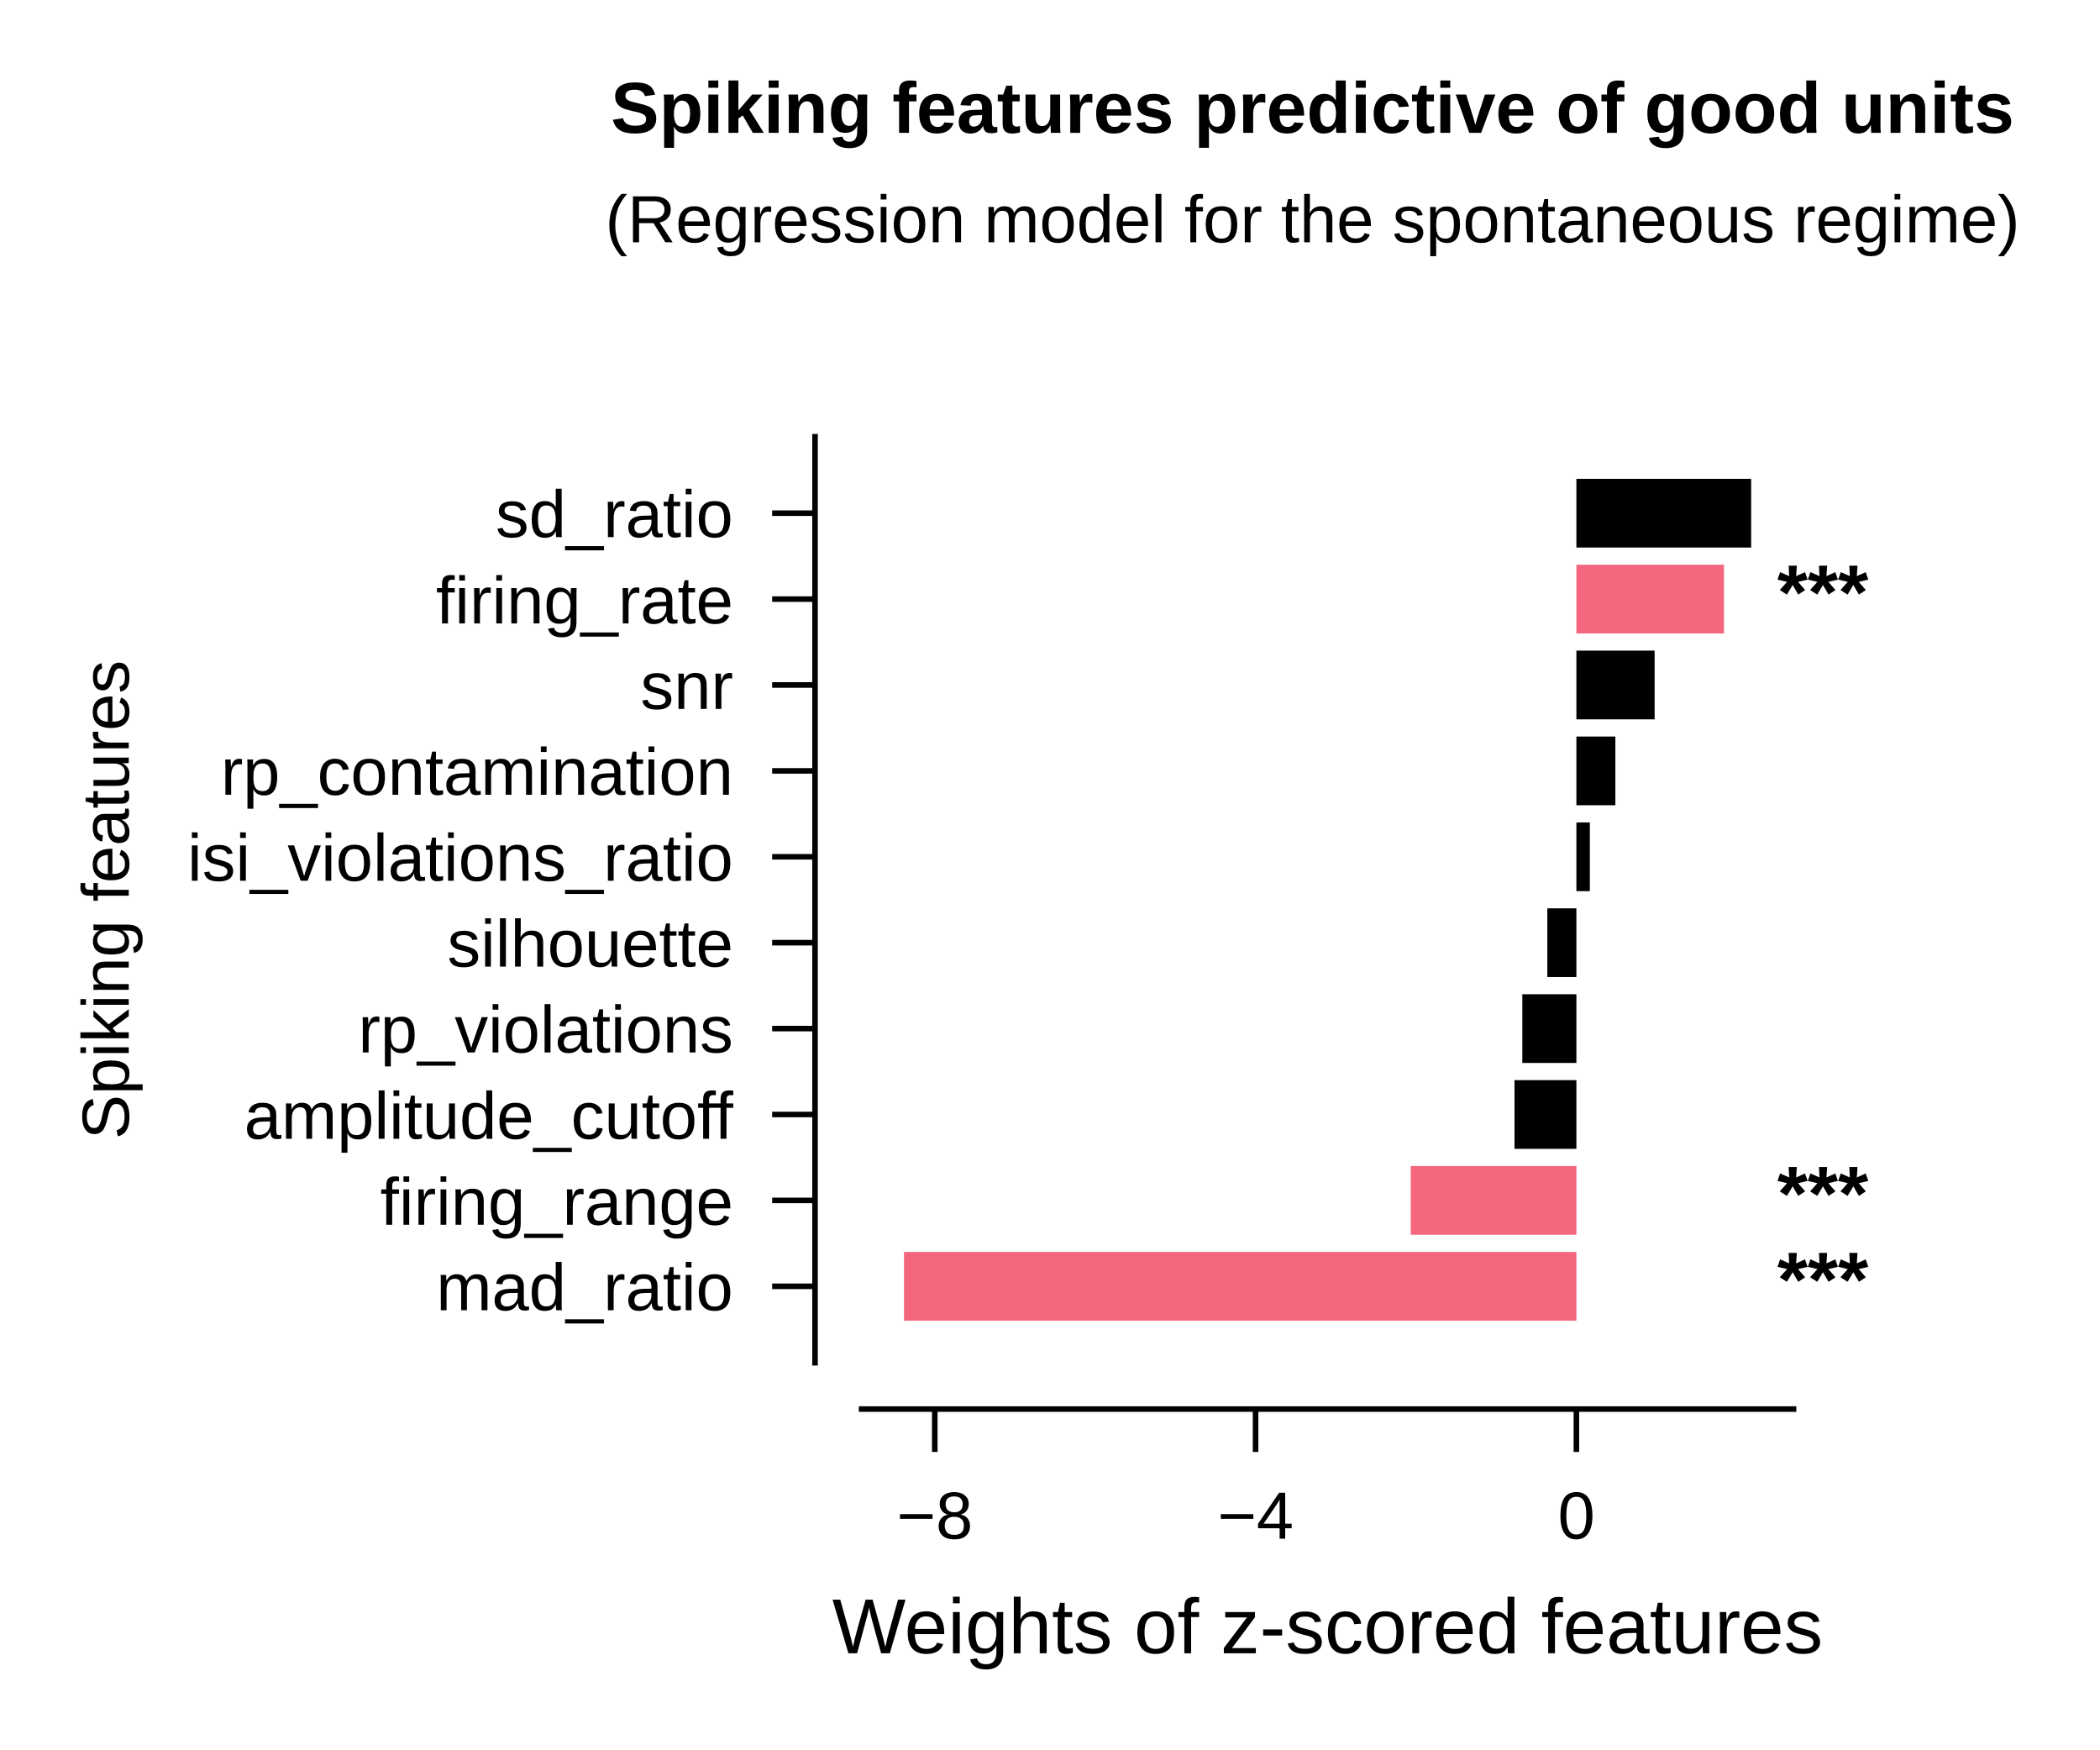
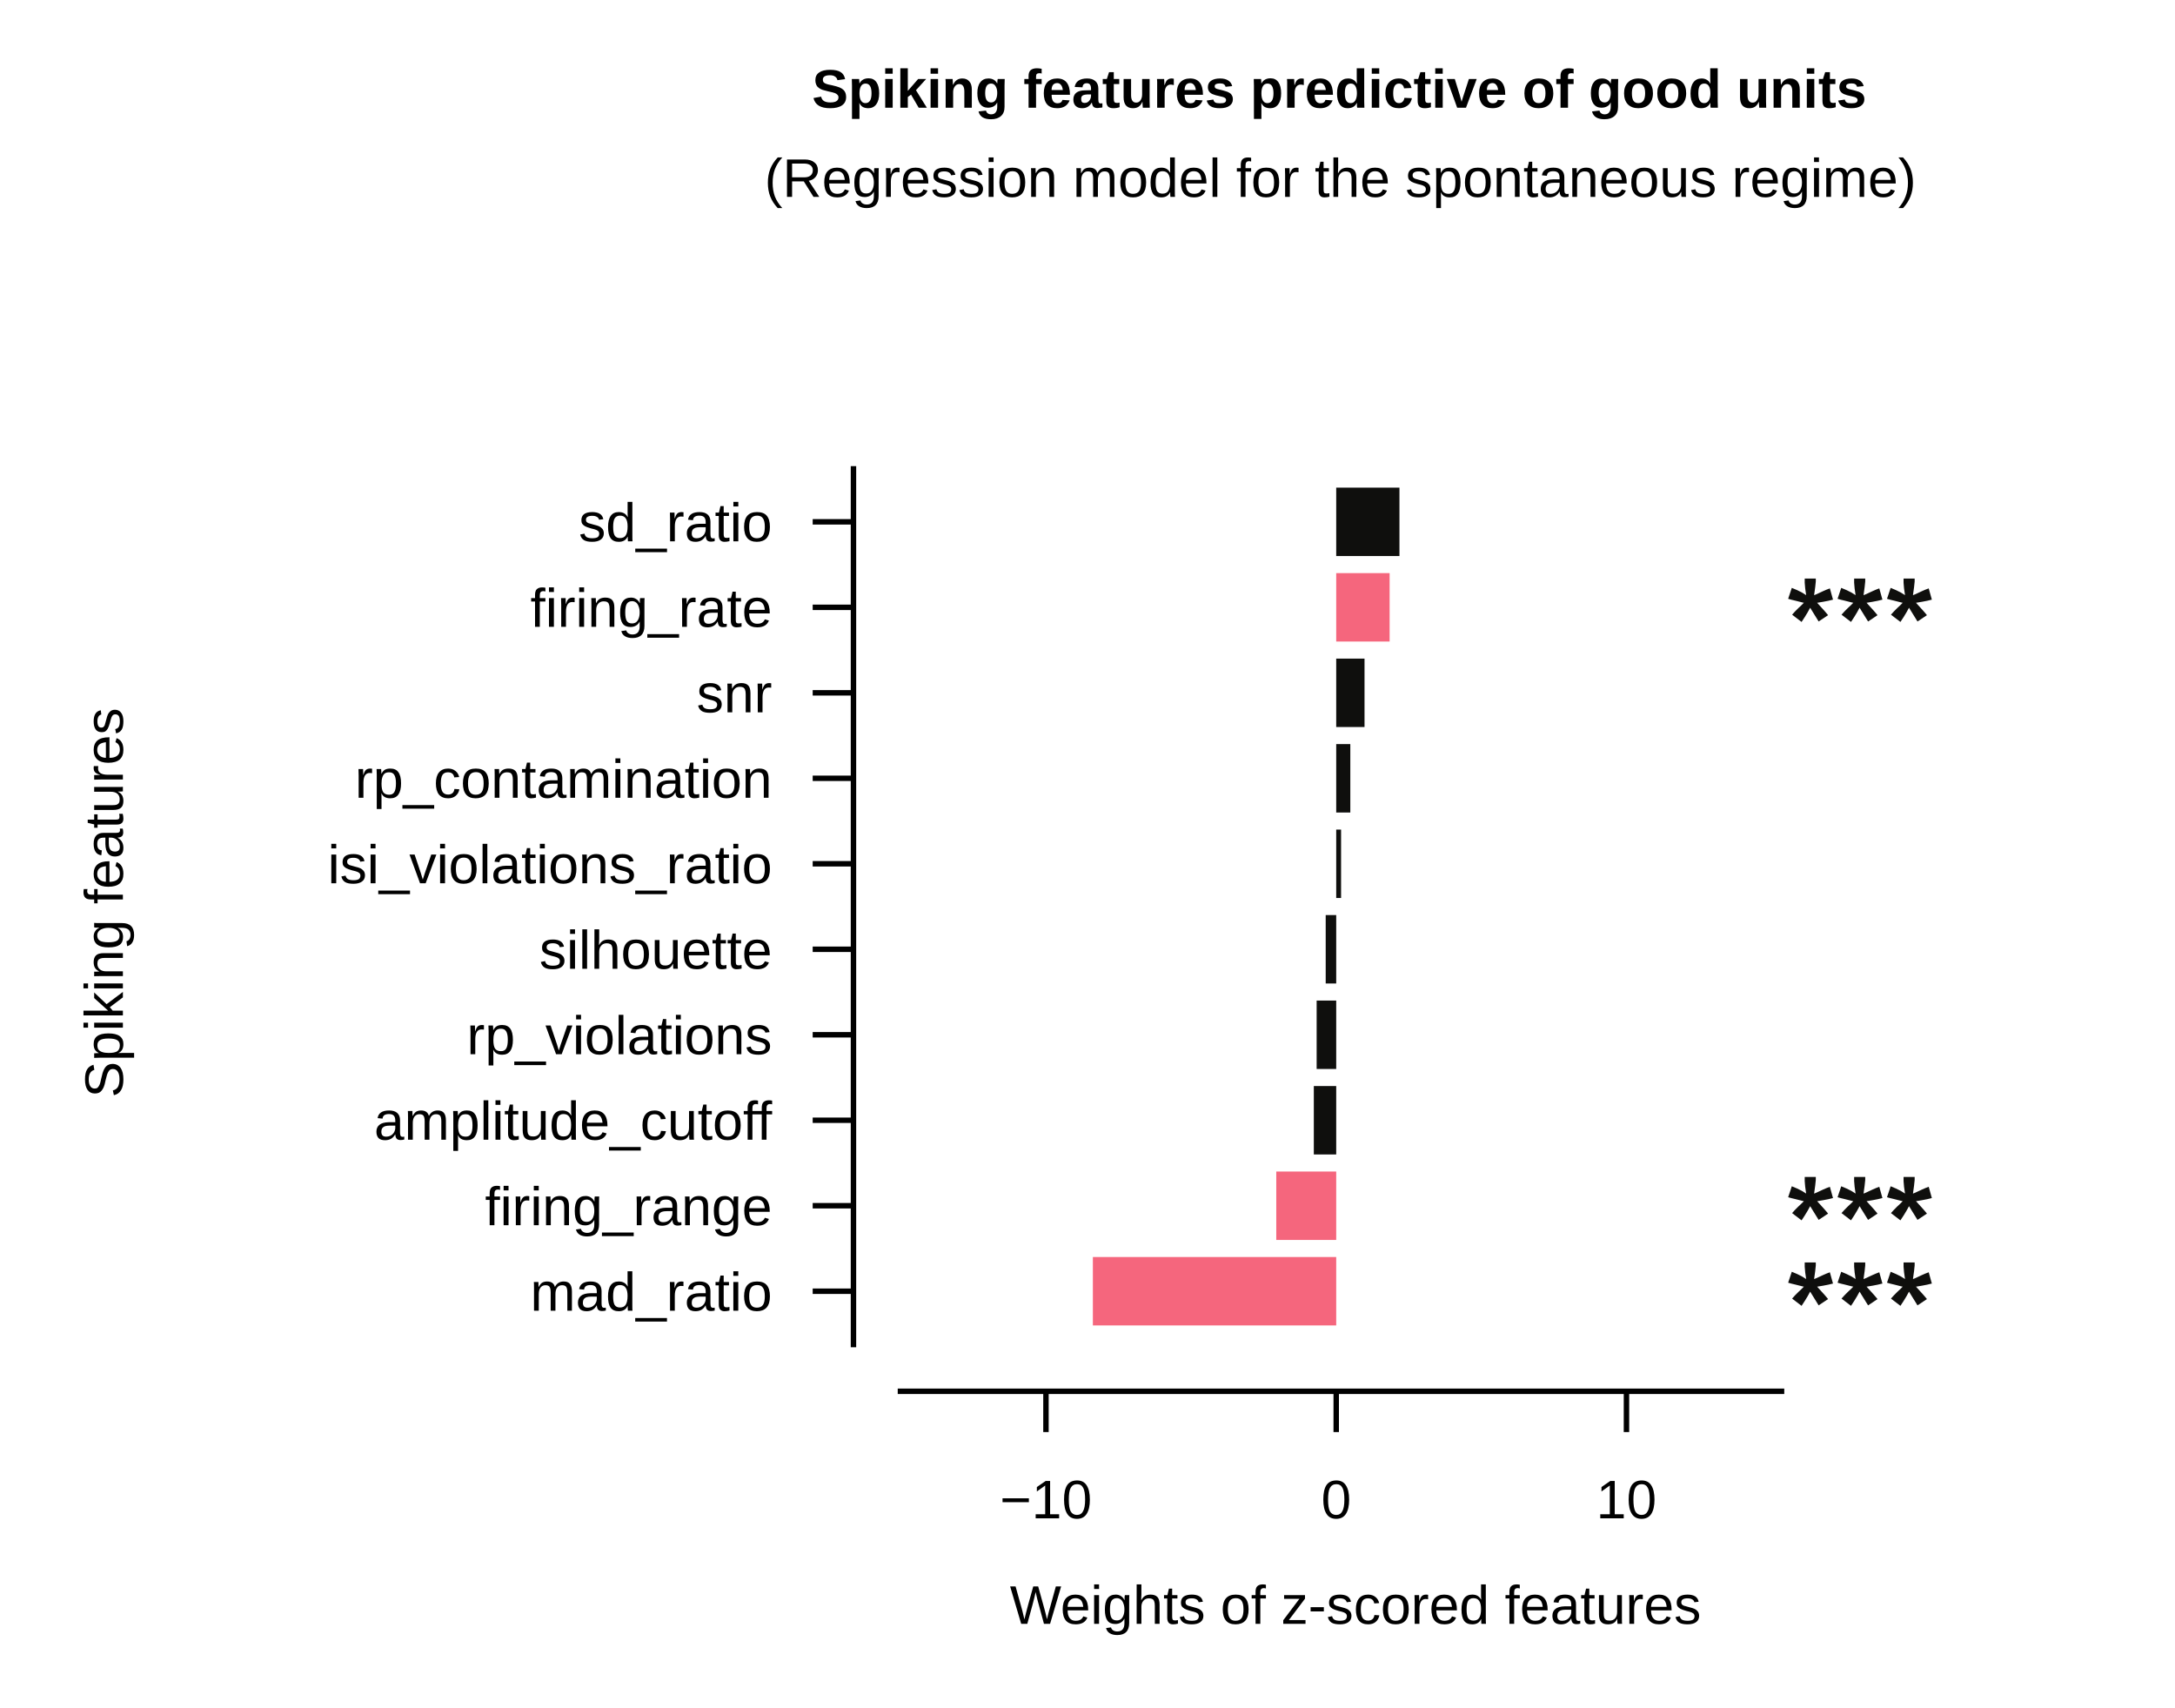
- <svg xmlns="http://www.w3.org/2000/svg" xmlns:xlink="http://www.w3.org/1999/xlink" width="188.617" height="157.144" viewBox="0 0 188.617 157.144" version="1.1">
+ <svg xmlns="http://www.w3.org/2000/svg" width="200" height="157" viewBox="0 0 200 157" version="1.1">
  <defs>
    <style type="text/css">*{stroke-linejoin: round; stroke-linecap: butt}</style>
  </defs>
  <g id="figure_1">
    <g id="patch_1">
-       <path d="M -0 157.144  L 188.617 157.144  L 188.617 0  L -0 0  L -0 157.144  z " style="fill: none" />
+       <path d="M 0 157  L 200 157  L 200 0  L 0 0  L 0 157  z " style="fill: none" />
    </g>
    <g id="axes_1">
      <g id="patch_2">
-         <path d="M 77.388 122.38  L 161.088 122.38  L 161.088 39.22  L 77.388 39.22  L 77.388 122.38  z " style="fill: none" />
+         <path d="M 122.87 44.835  L 128.685 44.835  L 128.685 51.125  L 122.87 51.125  z " clip-path="url(#p631457bd38)" style="fill: #0f0f0d" />
      </g>
      <g id="patch_3">
-         <path d="M 141.588 118.6  L 81.193 118.6  L 81.193 112.428  L 141.588 112.428  z " clip-path="url(#pde2c9bffaa)" style="fill: #f4667d" />
+         <path d="M 122.87 52.695  L 127.781 52.695  L 127.781 58.985  L 122.87 58.985  z " clip-path="url(#p631457bd38)" style="fill: #f5667d" />
      </g>
      <g id="patch_4">
-         <path d="M 141.588 110.886  L 126.71 110.886  L 126.71 104.714  L 141.588 104.714  z " clip-path="url(#pde2c9bffaa)" style="fill: #f4667d" />
+         <path d="M 165.662 57.184  L 164.791 56.516  L 165.068 56.211  L 165.357 55.919  L 165.662 55.633  L 165.771 55.524  L 165.842 55.45  L 165.873 55.422  L 165.783 55.403  L 165.513 55.336  L 165.068 55.223  L 164.74 55.145  L 164.525 55.086  L 164.428 55.055  L 164.763 54.051  L 165.256 54.258  L 165.697 54.477  L 166.084 54.719  L 165.994 54.094  L 165.951 53.583  L 165.951 53.196  L 166.97 53.196  L 166.97 53.469  L 166.916 53.985  L 166.814 54.719  L 166.896 54.692  L 167.064 54.622  L 167.306 54.508  L 167.65 54.348  L 167.967 54.211  L 168.263 54.098  L 168.552 55.133  L 168.135 55.235  L 167.65 55.329  L 167.095 55.422  L 167.779 56.18  L 167.92 56.344  L 168.025 56.469  L 168.099 56.563  L 167.232 57.141  L 166.451 55.879  L 166.228 56.286  L 165.963 56.723  z " clip-path="url(#p631457bd38)" style="fill: #0f0f0d" />
      </g>
      <g id="patch_5">
-         <path d="M 141.588 103.171  L 136.03 103.171  L 136.03 97  L 141.588 97  z " clip-path="url(#pde2c9bffaa)" />
+         <path d="M 170.207 57.184  L 169.336 56.516  L 169.613 56.211  L 169.902 55.919  L 170.207 55.633  L 170.316 55.524  L 170.387 55.45  L 170.418 55.422  L 170.328 55.403  L 170.058 55.336  L 169.613 55.223  L 169.285 55.145  L 169.07 55.086  L 168.973 55.055  L 169.308 54.051  L 169.801 54.258  L 170.242 54.477  L 170.629 54.719  L 170.539 54.094  L 170.496 53.583  L 170.496 53.196  L 171.515 53.196  L 171.515 53.469  L 171.461 53.985  L 171.359 54.719  L 171.441 54.692  L 171.609 54.622  L 171.851 54.508  L 172.195 54.348  L 172.512 54.211  L 172.808 54.098  L 173.097 55.133  L 172.68 55.235  L 172.195 55.329  L 171.64 55.422  L 172.324 56.18  L 172.465 56.344  L 172.57 56.469  L 172.644 56.563  L 171.777 57.141  L 170.996 55.879  L 170.773 56.286  L 170.508 56.723  z " clip-path="url(#p631457bd38)" style="fill: #0f0f0d" />
      </g>
      <g id="patch_6">
-         <path d="M 141.588 95.457  L 136.732 95.457  L 136.732 89.286  L 141.588 89.286  z " clip-path="url(#pde2c9bffaa)" />
+         <path d="M 174.752 57.184  L 173.881 56.516  L 174.158 56.211  L 174.447 55.919  L 174.752 55.633  L 174.861 55.524  L 174.932 55.45  L 174.963 55.422  L 174.873 55.403  L 174.603 55.336  L 174.158 55.223  L 173.83 55.145  L 173.615 55.086  L 173.518 55.055  L 173.853 54.051  L 174.346 54.258  L 174.787 54.477  L 175.174 54.719  L 175.084 54.094  L 175.041 53.583  L 175.041 53.196  L 176.06 53.196  L 176.06 53.469  L 176.006 53.985  L 175.904 54.719  L 175.986 54.692  L 176.154 54.622  L 176.396 54.508  L 176.74 54.348  L 177.057 54.211  L 177.353 54.098  L 177.642 55.133  L 177.225 55.235  L 176.74 55.329  L 176.185 55.422  L 176.869 56.18  L 177.01 56.344  L 177.115 56.469  L 177.189 56.563  L 176.322 57.141  L 175.541 55.879  L 175.318 56.286  L 175.053 56.723  z " clip-path="url(#p631457bd38)" style="fill: #0f0f0d" />
      </g>
      <g id="patch_7">
-         <path d="M 141.588 87.743  L 138.978 87.743  L 138.978 81.571  L 141.588 81.571  z " clip-path="url(#pde2c9bffaa)" />
+         <path d="M 122.87 60.555  L 125.473 60.555  L 125.473 66.845  L 122.87 66.845  z " clip-path="url(#p631457bd38)" style="fill: #0f0f0d" />
      </g>
      <g id="patch_8">
-         <path d="M 141.588 80.028  L 142.795 80.028  L 142.795 73.857  L 141.588 73.857  z " clip-path="url(#pde2c9bffaa)" />
+         <path d="M 122.87 68.415  L 124.167 68.415  L 124.167 74.705  L 122.87 74.705  z " clip-path="url(#p631457bd38)" style="fill: #0f0f0d" />
      </g>
      <g id="patch_9">
-         <path d="M 141.588 72.314  L 145.088 72.314  L 145.088 66.143  L 141.588 66.143  z " clip-path="url(#pde2c9bffaa)" />
+         <path d="M 122.87 76.275  L 123.317 76.275  L 123.317 82.565  L 122.87 82.565  z " clip-path="url(#p631457bd38)" style="fill: #0f0f0d" />
      </g>
      <g id="patch_10">
-         <path d="M 141.588 64.6  L 148.614 64.6  L 148.614 58.428  L 141.588 58.428  z " clip-path="url(#pde2c9bffaa)" />
+         <path d="M 121.903 84.135  L 122.87 84.135  L 122.87 90.425  L 121.903 90.425  z " clip-path="url(#p631457bd38)" style="fill: #0f0f0d" />
      </g>
      <g id="patch_11">
-         <path d="M 141.588 56.886  L 154.843 56.886  L 154.843 50.714  L 141.588 50.714  z " clip-path="url(#pde2c9bffaa)" style="fill: #f4667d" />
+         <path d="M 121.071 91.995  L 122.87 91.995  L 122.87 98.285  L 121.071 98.285  z " clip-path="url(#p631457bd38)" style="fill: #0f0f0d" />
      </g>
      <g id="patch_12">
-         <path d="M 141.588 49.171  L 157.284 49.171  L 157.284 43  L 141.588 43  z " clip-path="url(#pde2c9bffaa)" />
-       </g>
-       <g id="matplotlib.axis_1">
-         <g id="xtick_1">
-           <g id="line2d_1">
-             <defs>
-               <path id="mfd165c1862" d="M 0 0  L 0 3.85  " style="stroke: #000000; stroke-width: 0.5" />
-             </defs>
-             <g>
-               <use xlink:href="#mfd165c1862" x="83.958" y="126.538" style="stroke: #000000; stroke-width: 0.5" />
-             </g>
-           </g>
-           <g id="text_1">
-             <text font-family="Arial" font-size="6" text-anchor="middle" x="83.958" y="138.183" transform="rotate(-0 83.95757 138.1825)">−8</text>
-           </g>
-         </g>
-         <g id="xtick_2">
-           <g id="line2d_2">
-             <g>
-               <use xlink:href="#mfd165c1862" x="112.773" y="126.538" style="stroke: #000000; stroke-width: 0.5" />
-             </g>
-           </g>
-           <g id="text_2">
-             <text font-family="Arial" font-size="6" text-anchor="middle" x="112.773" y="138.183" transform="rotate(-0 112.7727 138.1825)">−4</text>
-           </g>
-         </g>
-         <g id="xtick_3">
-           <g id="line2d_3">
-             <g>
-               <use xlink:href="#mfd165c1862" x="141.588" y="126.538" style="stroke: #000000; stroke-width: 0.5" />
-             </g>
-           </g>
-           <g id="text_3">
-             <text font-family="Arial" font-size="6" text-anchor="middle" x="141.588" y="138.183" transform="rotate(-0 141.5879 138.1825)">0</text>
-           </g>
-         </g>
-         <g id="text_4">
-           <text font-family="Arial" font-size="7" text-anchor="middle" x="119.238" y="148.471" transform="rotate(-0 119.2384 148.4708)">Weights of z-scored features</text>
-         </g>
-       </g>
-       <g id="matplotlib.axis_2">
-         <g id="ytick_1">
-           <g id="line2d_4">
-             <defs>
-               <path id="mbd5a827bde" d="M 0 0  L -3.85 0  " style="stroke: #000000; stroke-width: 0.5" />
-             </defs>
-             <g>
-               <use xlink:href="#mbd5a827bde" x="73.203" y="115.514" style="stroke: #000000; stroke-width: 0.5" />
-             </g>
-           </g>
-           <g id="text_5">
-             <text font-family="Arial" font-size="6" text-anchor="end" x="65.853" y="117.661" transform="rotate(-0 65.85344 117.6615)">mad_ratio</text>
-           </g>
-         </g>
-         <g id="ytick_2">
-           <g id="line2d_5">
-             <g>
-               <use xlink:href="#mbd5a827bde" x="73.203" y="107.8" style="stroke: #000000; stroke-width: 0.5" />
-             </g>
-           </g>
-           <g id="text_6">
-             <text font-family="Arial" font-size="6" text-anchor="end" x="65.853" y="109.984" transform="rotate(-0 65.85344 109.9838)">firing_range</text>
-           </g>
-         </g>
-         <g id="ytick_3">
-           <g id="line2d_6">
-             <g>
-               <use xlink:href="#mbd5a827bde" x="73.203" y="100.086" style="stroke: #000000; stroke-width: 0.5" />
-             </g>
-           </g>
-           <g id="text_7">
-             <text font-family="Arial" font-size="6" text-anchor="end" x="65.853" y="102.269" transform="rotate(-0 65.85344 102.2695)">amplitude_cutoff</text>
-           </g>
-         </g>
-         <g id="ytick_4">
-           <g id="line2d_7">
-             <g>
-               <use xlink:href="#mbd5a827bde" x="73.203" y="92.371" style="stroke: #000000; stroke-width: 0.5" />
-             </g>
-           </g>
-           <g id="text_8">
-             <text font-family="Arial" font-size="6" text-anchor="end" x="65.853" y="94.519" transform="rotate(-0 65.85344 94.51862)">rp_violations</text>
-           </g>
-         </g>
-         <g id="ytick_5">
-           <g id="line2d_8">
-             <g>
-               <use xlink:href="#mbd5a827bde" x="73.203" y="84.657" style="stroke: #000000; stroke-width: 0.5" />
-             </g>
-           </g>
-           <g id="text_9">
-             <text font-family="Arial" font-size="6" text-anchor="end" x="65.853" y="86.804" transform="rotate(-0 65.85344 86.80433)">silhouette</text>
-           </g>
-         </g>
-         <g id="ytick_6">
-           <g id="line2d_9">
-             <g>
-               <use xlink:href="#mbd5a827bde" x="73.203" y="76.943" style="stroke: #000000; stroke-width: 0.5" />
-             </g>
-           </g>
-           <g id="text_10">
-             <text font-family="Arial" font-size="6" text-anchor="end" x="65.853" y="79.09" transform="rotate(-0 65.85344 79.09005)">isi_violations_ratio</text>
-           </g>
-         </g>
-         <g id="ytick_7">
-           <g id="line2d_10">
-             <g>
-               <use xlink:href="#mbd5a827bde" x="73.203" y="69.228" style="stroke: #000000; stroke-width: 0.5" />
-             </g>
-           </g>
-           <g id="text_11">
-             <text font-family="Arial" font-size="6" text-anchor="end" x="65.853" y="71.376" transform="rotate(-0 65.85344 71.37576)">rp_contamination</text>
-           </g>
-         </g>
-         <g id="ytick_8">
-           <g id="line2d_11">
-             <g>
-               <use xlink:href="#mbd5a827bde" x="73.203" y="61.514" style="stroke: #000000; stroke-width: 0.5" />
-             </g>
-           </g>
-           <g id="text_12">
-             <text font-family="Arial" font-size="6" text-anchor="end" x="65.853" y="63.661" transform="rotate(-0 65.85344 63.66147)">snr</text>
-           </g>
-         </g>
-         <g id="ytick_9">
-           <g id="line2d_12">
-             <g>
-               <use xlink:href="#mbd5a827bde" x="73.203" y="53.8" style="stroke: #000000; stroke-width: 0.5" />
-             </g>
-           </g>
-           <g id="text_13">
-             <text font-family="Arial" font-size="6" text-anchor="end" x="65.853" y="55.984" transform="rotate(-0 65.85344 55.98375)">firing_rate</text>
-           </g>
-         </g>
-         <g id="ytick_10">
-           <g id="line2d_13">
-             <g>
-               <use xlink:href="#mbd5a827bde" x="73.203" y="46.086" style="stroke: #000000; stroke-width: 0.5" />
-             </g>
-           </g>
-           <g id="text_14">
-             <text font-family="Arial" font-size="6" text-anchor="end" x="65.853" y="48.233" transform="rotate(-0 65.85344 48.2329)">sd_ratio</text>
-           </g>
-         </g>
-         <g id="text_15">
-           <text font-family="Arial" font-size="6" text-anchor="middle" x="11.568" y="80.8" transform="rotate(-90 11.56781 80.79984)">Spiking features</text>
-         </g>
+         <path d="M 120.811 99.855  L 122.87 99.855  L 122.87 106.145  L 120.811 106.145  z " clip-path="url(#p631457bd38)" style="fill: #0f0f0d" />
      </g>
      <g id="patch_13">
-         <path d="M 73.203 122.38  L 73.203 39.22  " style="fill: none; stroke: #000000; stroke-width: 0.5; stroke-linejoin: miter; stroke-linecap: square" />
+         <path d="M 117.358 107.715  L 122.87 107.715  L 122.87 114.005  L 117.358 114.005  z " clip-path="url(#p631457bd38)" style="fill: #f5667d" />
      </g>
      <g id="patch_14">
-         <path d="M 77.388 126.538  L 161.088 126.538  " style="fill: none; stroke: #000000; stroke-width: 0.5; stroke-linejoin: miter; stroke-linecap: square" />
+         <path d="M 165.662 112.204  L 164.791 111.536  L 165.068 111.231  L 165.357 110.939  L 165.662 110.653  L 165.771 110.544  L 165.842 110.47  L 165.873 110.442  L 165.783 110.423  L 165.513 110.356  L 165.068 110.243  L 164.74 110.165  L 164.525 110.106  L 164.428 110.075  L 164.763 109.071  L 165.256 109.278  L 165.697 109.497  L 166.084 109.739  L 165.994 109.114  L 165.951 108.603  L 165.951 108.216  L 166.97 108.216  L 166.97 108.489  L 166.916 109.005  L 166.814 109.739  L 166.896 109.712  L 167.064 109.642  L 167.306 109.528  L 167.65 109.368  L 167.967 109.231  L 168.263 109.118  L 168.552 110.153  L 168.135 110.255  L 167.65 110.349  L 167.095 110.442  L 167.779 111.2  L 167.92 111.364  L 168.025 111.489  L 168.099 111.583  L 167.232 112.161  L 166.451 110.899  L 166.228 111.306  L 165.963 111.743  z " clip-path="url(#p631457bd38)" style="fill: #0f0f0d" />
+       </g>
+       <g id="patch_15">
+         <path d="M 170.207 112.204  L 169.336 111.536  L 169.613 111.231  L 169.902 110.939  L 170.207 110.653  L 170.316 110.544  L 170.387 110.47  L 170.418 110.442  L 170.328 110.423  L 170.058 110.356  L 169.613 110.243  L 169.285 110.165  L 169.07 110.106  L 168.973 110.075  L 169.308 109.071  L 169.801 109.278  L 170.242 109.497  L 170.629 109.739  L 170.539 109.114  L 170.496 108.603  L 170.496 108.216  L 171.515 108.216  L 171.515 108.489  L 171.461 109.005  L 171.359 109.739  L 171.441 109.712  L 171.609 109.642  L 171.851 109.528  L 172.195 109.368  L 172.512 109.231  L 172.808 109.118  L 173.097 110.153  L 172.68 110.255  L 172.195 110.349  L 171.64 110.442  L 172.324 111.2  L 172.465 111.364  L 172.57 111.489  L 172.644 111.583  L 171.777 112.161  L 170.996 110.899  L 170.773 111.306  L 170.508 111.743  z " clip-path="url(#p631457bd38)" style="fill: #0f0f0d" />
+       </g>
+       <g id="patch_16">
+         <path d="M 174.752 112.204  L 173.881 111.536  L 174.158 111.231  L 174.447 110.939  L 174.752 110.653  L 174.861 110.544  L 174.932 110.47  L 174.963 110.442  L 174.873 110.423  L 174.603 110.356  L 174.158 110.243  L 173.83 110.165  L 173.615 110.106  L 173.518 110.075  L 173.853 109.071  L 174.346 109.278  L 174.787 109.497  L 175.174 109.739  L 175.084 109.114  L 175.041 108.603  L 175.041 108.216  L 176.06 108.216  L 176.06 108.489  L 176.006 109.005  L 175.904 109.739  L 175.986 109.712  L 176.154 109.642  L 176.396 109.528  L 176.74 109.368  L 177.057 109.231  L 177.353 109.118  L 177.642 110.153  L 177.225 110.255  L 176.74 110.349  L 176.185 110.442  L 176.869 111.2  L 177.01 111.364  L 177.115 111.489  L 177.189 111.583  L 176.322 112.161  L 175.541 110.899  L 175.318 111.306  L 175.053 111.743  z " clip-path="url(#p631457bd38)" style="fill: #0f0f0d" />
+       </g>
+       <g id="patch_17">
+         <path d="M 100.494 115.575  L 122.87 115.575  L 122.87 121.865  L 100.494 121.865  z " clip-path="url(#p631457bd38)" style="fill: #f5667d" />
+       </g>
+       <g id="patch_18">
+         <path d="M 165.662 120.064  L 164.791 119.396  L 165.068 119.091  L 165.357 118.799  L 165.662 118.513  L 165.771 118.404  L 165.842 118.33  L 165.873 118.302  L 165.783 118.283  L 165.513 118.216  L 165.068 118.103  L 164.74 118.025  L 164.525 117.966  L 164.428 117.935  L 164.763 116.931  L 165.256 117.138  L 165.697 117.357  L 166.084 117.599  L 165.994 116.974  L 165.951 116.463  L 165.951 116.076  L 166.97 116.076  L 166.97 116.349  L 166.916 116.865  L 166.814 117.599  L 166.896 117.572  L 167.064 117.502  L 167.306 117.388  L 167.65 117.228  L 167.967 117.091  L 168.263 116.978  L 168.552 118.013  L 168.135 118.115  L 167.65 118.209  L 167.095 118.302  L 167.779 119.06  L 167.92 119.224  L 168.025 119.349  L 168.099 119.443  L 167.232 120.021  L 166.451 118.759  L 166.228 119.166  L 165.963 119.603  z " clip-path="url(#p631457bd38)" style="fill: #0f0f0d" />
+       </g>
+       <g id="patch_19">
+         <path d="M 170.207 120.064  L 169.336 119.396  L 169.613 119.091  L 169.902 118.799  L 170.207 118.513  L 170.316 118.404  L 170.387 118.33  L 170.418 118.302  L 170.328 118.283  L 170.058 118.216  L 169.613 118.103  L 169.285 118.025  L 169.07 117.966  L 168.973 117.935  L 169.308 116.931  L 169.801 117.138  L 170.242 117.357  L 170.629 117.599  L 170.539 116.974  L 170.496 116.463  L 170.496 116.076  L 171.515 116.076  L 171.515 116.349  L 171.461 116.865  L 171.359 117.599  L 171.441 117.572  L 171.609 117.502  L 171.851 117.388  L 172.195 117.228  L 172.512 117.091  L 172.808 116.978  L 173.097 118.013  L 172.68 118.115  L 172.195 118.209  L 171.64 118.302  L 172.324 119.06  L 172.465 119.224  L 172.57 119.349  L 172.644 119.443  L 171.777 120.021  L 170.996 118.759  L 170.773 119.166  L 170.508 119.603  z " clip-path="url(#p631457bd38)" style="fill: #0f0f0d" />
+       </g>
+       <g id="patch_20">
+         <path d="M 174.752 120.064  L 173.881 119.396  L 174.158 119.091  L 174.447 118.799  L 174.752 118.513  L 174.861 118.404  L 174.932 118.33  L 174.963 118.302  L 174.873 118.283  L 174.603 118.216  L 174.158 118.103  L 173.83 118.025  L 173.615 117.966  L 173.518 117.935  L 173.853 116.931  L 174.346 117.138  L 174.787 117.357  L 175.174 117.599  L 175.084 116.974  L 175.041 116.463  L 175.041 116.076  L 176.06 116.076  L 176.06 116.349  L 176.006 116.865  L 175.904 117.599  L 175.986 117.572  L 176.154 117.502  L 176.396 117.388  L 176.74 117.228  L 177.057 117.091  L 177.353 116.978  L 177.642 118.013  L 177.225 118.115  L 176.74 118.209  L 176.185 118.302  L 176.869 119.06  L 177.01 119.224  L 177.115 119.349  L 177.189 119.443  L 176.322 120.021  L 175.541 118.759  L 175.318 119.166  L 175.053 119.603  z " clip-path="url(#p631457bd38)" style="fill: #0f0f0d" />
+       </g>
+       <g id="line2d_1">
+         <path d="M 78.48 42.86  L 78.48 123.87  " clip-path="url(#p631457bd38)" style="fill: none; stroke: #000000; stroke-width: 0.5" />
+       </g>
+       <g id="line2d_2">
+         <path d="M 82.55 127.92  L 164.07 127.92  " clip-path="url(#p631457bd38)" style="fill: none; stroke: #000000; stroke-width: 0.5" />
+       </g>
+       <g id="line2d_3">
+         <path d="M 96.18 127.92  L 96.18 131.67  " clip-path="url(#p631457bd38)" style="fill: none; stroke: #000000; stroke-width: 0.5" />
+       </g>
+       <g id="line2d_4">
+         <path d="M 122.87 127.92  L 122.87 131.67  " clip-path="url(#p631457bd38)" style="fill: none; stroke: #000000; stroke-width: 0.5" />
+       </g>
+       <g id="line2d_5">
+         <path d="M 149.56 127.92  L 149.56 131.67  " clip-path="url(#p631457bd38)" style="fill: none; stroke: #000000; stroke-width: 0.5" />
+       </g>
+       <g id="line2d_6">
+         <path d="M 74.73 47.98  L 78.48 47.98  " clip-path="url(#p631457bd38)" style="fill: none; stroke: #000000; stroke-width: 0.5" />
+       </g>
+       <g id="line2d_7">
+         <path d="M 74.73 55.84  L 78.48 55.84  " clip-path="url(#p631457bd38)" style="fill: none; stroke: #000000; stroke-width: 0.5" />
+       </g>
+       <g id="line2d_8">
+         <path d="M 74.73 63.7  L 78.48 63.7  " clip-path="url(#p631457bd38)" style="fill: none; stroke: #000000; stroke-width: 0.5" />
+       </g>
+       <g id="line2d_9">
+         <path d="M 74.73 71.56  L 78.48 71.56  " clip-path="url(#p631457bd38)" style="fill: none; stroke: #000000; stroke-width: 0.5" />
+       </g>
+       <g id="line2d_10">
+         <path d="M 74.73 79.42  L 78.48 79.42  " clip-path="url(#p631457bd38)" style="fill: none; stroke: #000000; stroke-width: 0.5" />
+       </g>
+       <g id="line2d_11">
+         <path d="M 74.73 87.28  L 78.48 87.28  " clip-path="url(#p631457bd38)" style="fill: none; stroke: #000000; stroke-width: 0.5" />
+       </g>
+       <g id="line2d_12">
+         <path d="M 74.73 95.14  L 78.48 95.14  " clip-path="url(#p631457bd38)" style="fill: none; stroke: #000000; stroke-width: 0.5" />
+       </g>
+       <g id="line2d_13">
+         <path d="M 74.73 103  L 78.48 103  " clip-path="url(#p631457bd38)" style="fill: none; stroke: #000000; stroke-width: 0.5" />
+       </g>
+       <g id="line2d_14">
+         <path d="M 74.73 110.86  L 78.48 110.86  " clip-path="url(#p631457bd38)" style="fill: none; stroke: #000000; stroke-width: 0.5" />
+       </g>
+       <g id="line2d_15">
+         <path d="M 74.73 118.72  L 78.48 118.72  " clip-path="url(#p631457bd38)" style="fill: none; stroke: #000000; stroke-width: 0.5" />
+       </g>
+       <g id="text_1">
+         <text font-family="Arial" font-size="5" text-anchor="middle" x="96.18" y="139.6" transform="rotate(-0 96.18 139.6)">−10</text>
+       </g>
+       <g id="text_2">
+         <text font-family="Arial" font-size="5" text-anchor="middle" x="122.87" y="139.6" transform="rotate(-0 122.87 139.6)">0</text>
+       </g>
+       <g id="text_3">
+         <text font-family="Arial" font-size="5" text-anchor="middle" x="149.56" y="139.6" transform="rotate(-0 149.56 139.6)">10</text>
+       </g>
+       <g id="text_4">
+         <text font-family="Arial" font-size="5" text-anchor="middle" x="124.65" y="149.3" transform="rotate(-0 124.65 149.3)">Weights of z-scored features</text>
+       </g>
+       <g id="text_5">
+         <text font-family="Arial" font-size="5" text-anchor="end" x="71" y="49.77" transform="rotate(-0 71 49.77)">sd_ratio</text>
+       </g>
+       <g id="text_6">
+         <text font-family="Arial" font-size="5" text-anchor="end" x="71" y="57.63" transform="rotate(-0 71 57.63)">firing_rate</text>
+       </g>
+       <g id="text_7">
+         <text font-family="Arial" font-size="5" text-anchor="end" x="71" y="65.49" transform="rotate(-0 71 65.49)">snr</text>
+       </g>
+       <g id="text_8">
+         <text font-family="Arial" font-size="5" text-anchor="end" x="71" y="73.35" transform="rotate(-0 71 73.35)">rp_contamination</text>
+       </g>
+       <g id="text_9">
+         <text font-family="Arial" font-size="5" text-anchor="end" x="71" y="81.21" transform="rotate(-0 71 81.21)">isi_violations_ratio</text>
+       </g>
+       <g id="text_10">
+         <text font-family="Arial" font-size="5" text-anchor="end" x="71" y="89.07" transform="rotate(-0 71 89.07)">silhouette</text>
+       </g>
+       <g id="text_11">
+         <text font-family="Arial" font-size="5" text-anchor="end" x="71" y="96.93" transform="rotate(-0 71 96.93)">rp_violations</text>
+       </g>
+       <g id="text_12">
+         <text font-family="Arial" font-size="5" text-anchor="end" x="71" y="104.79" transform="rotate(-0 71 104.79)">amplitude_cutoff</text>
+       </g>
+       <g id="text_13">
+         <text font-family="Arial" font-size="5" text-anchor="end" x="71" y="112.65" transform="rotate(-0 71 112.65)">firing_range</text>
+       </g>
+       <g id="text_14">
+         <text font-family="Arial" font-size="5" text-anchor="end" x="71" y="120.51" transform="rotate(-0 71 120.51)">mad_ratio</text>
+       </g>
+       <g id="text_15">
+         <text font-family="Arial" font-size="5" text-anchor="middle" x="11.3" y="83" transform="rotate(-90 11.3 83)">Spiking features</text>
      </g>
      <g id="text_16">
-         <text font-family="Arial" font-size="7" font-weight="bold" text-anchor="start" x="159.638" y="117.329" transform="rotate(-0 159.6383 117.3287)">***</text>
+         <text font-family="Arial" font-size="5" font-weight="bold" text-anchor="middle" x="123.15" y="9.9" transform="rotate(-0 123.15 9.9)">Spiking features predictive of good units</text>
      </g>
      <g id="text_17">
-         <text font-family="Arial" font-size="7" font-weight="bold" text-anchor="start" x="159.638" y="109.614" transform="rotate(-0 159.6383 109.6144)">***</text>
+         <text font-family="Arial" font-size="5" text-anchor="middle" x="123.25" y="18.1" transform="rotate(-0 123.25 18.1)">(Regression model for the spontaneous regime)</text>
      </g>
-       <g id="text_18">
-         <text font-family="Arial" font-size="7" font-weight="bold" text-anchor="start" x="159.638" y="55.614" transform="rotate(-0 159.6383 55.61438)">***</text>
-       </g>
-     </g>
-     <g id="text_19">
-       <text font-family="Arial" font-size="6.5" font-weight="bold" text-anchor="middle" x="117.888" y="11.932" transform="rotate(-0 117.8884 11.9318)">Spiking features predictive of good units</text>
-     </g>
-     <g id="text_20">
-       <text font-family="Arial" font-size="6" text-anchor="middle" x="117.888" y="21.757" transform="rotate(-0 117.8884 21.75703)">(Regression model for the spontaneous regime)</text>
    </g>
  </g>
  <defs>
-     <clipPath id="pde2c9bffaa">
-       <rect x="77.388" y="39.22" width="83.7" height="83.16" />
+     <clipPath id="p631457bd38">
+       <rect x="0" y="0" width="200" height="157" />
    </clipPath>
  </defs>
</svg>
